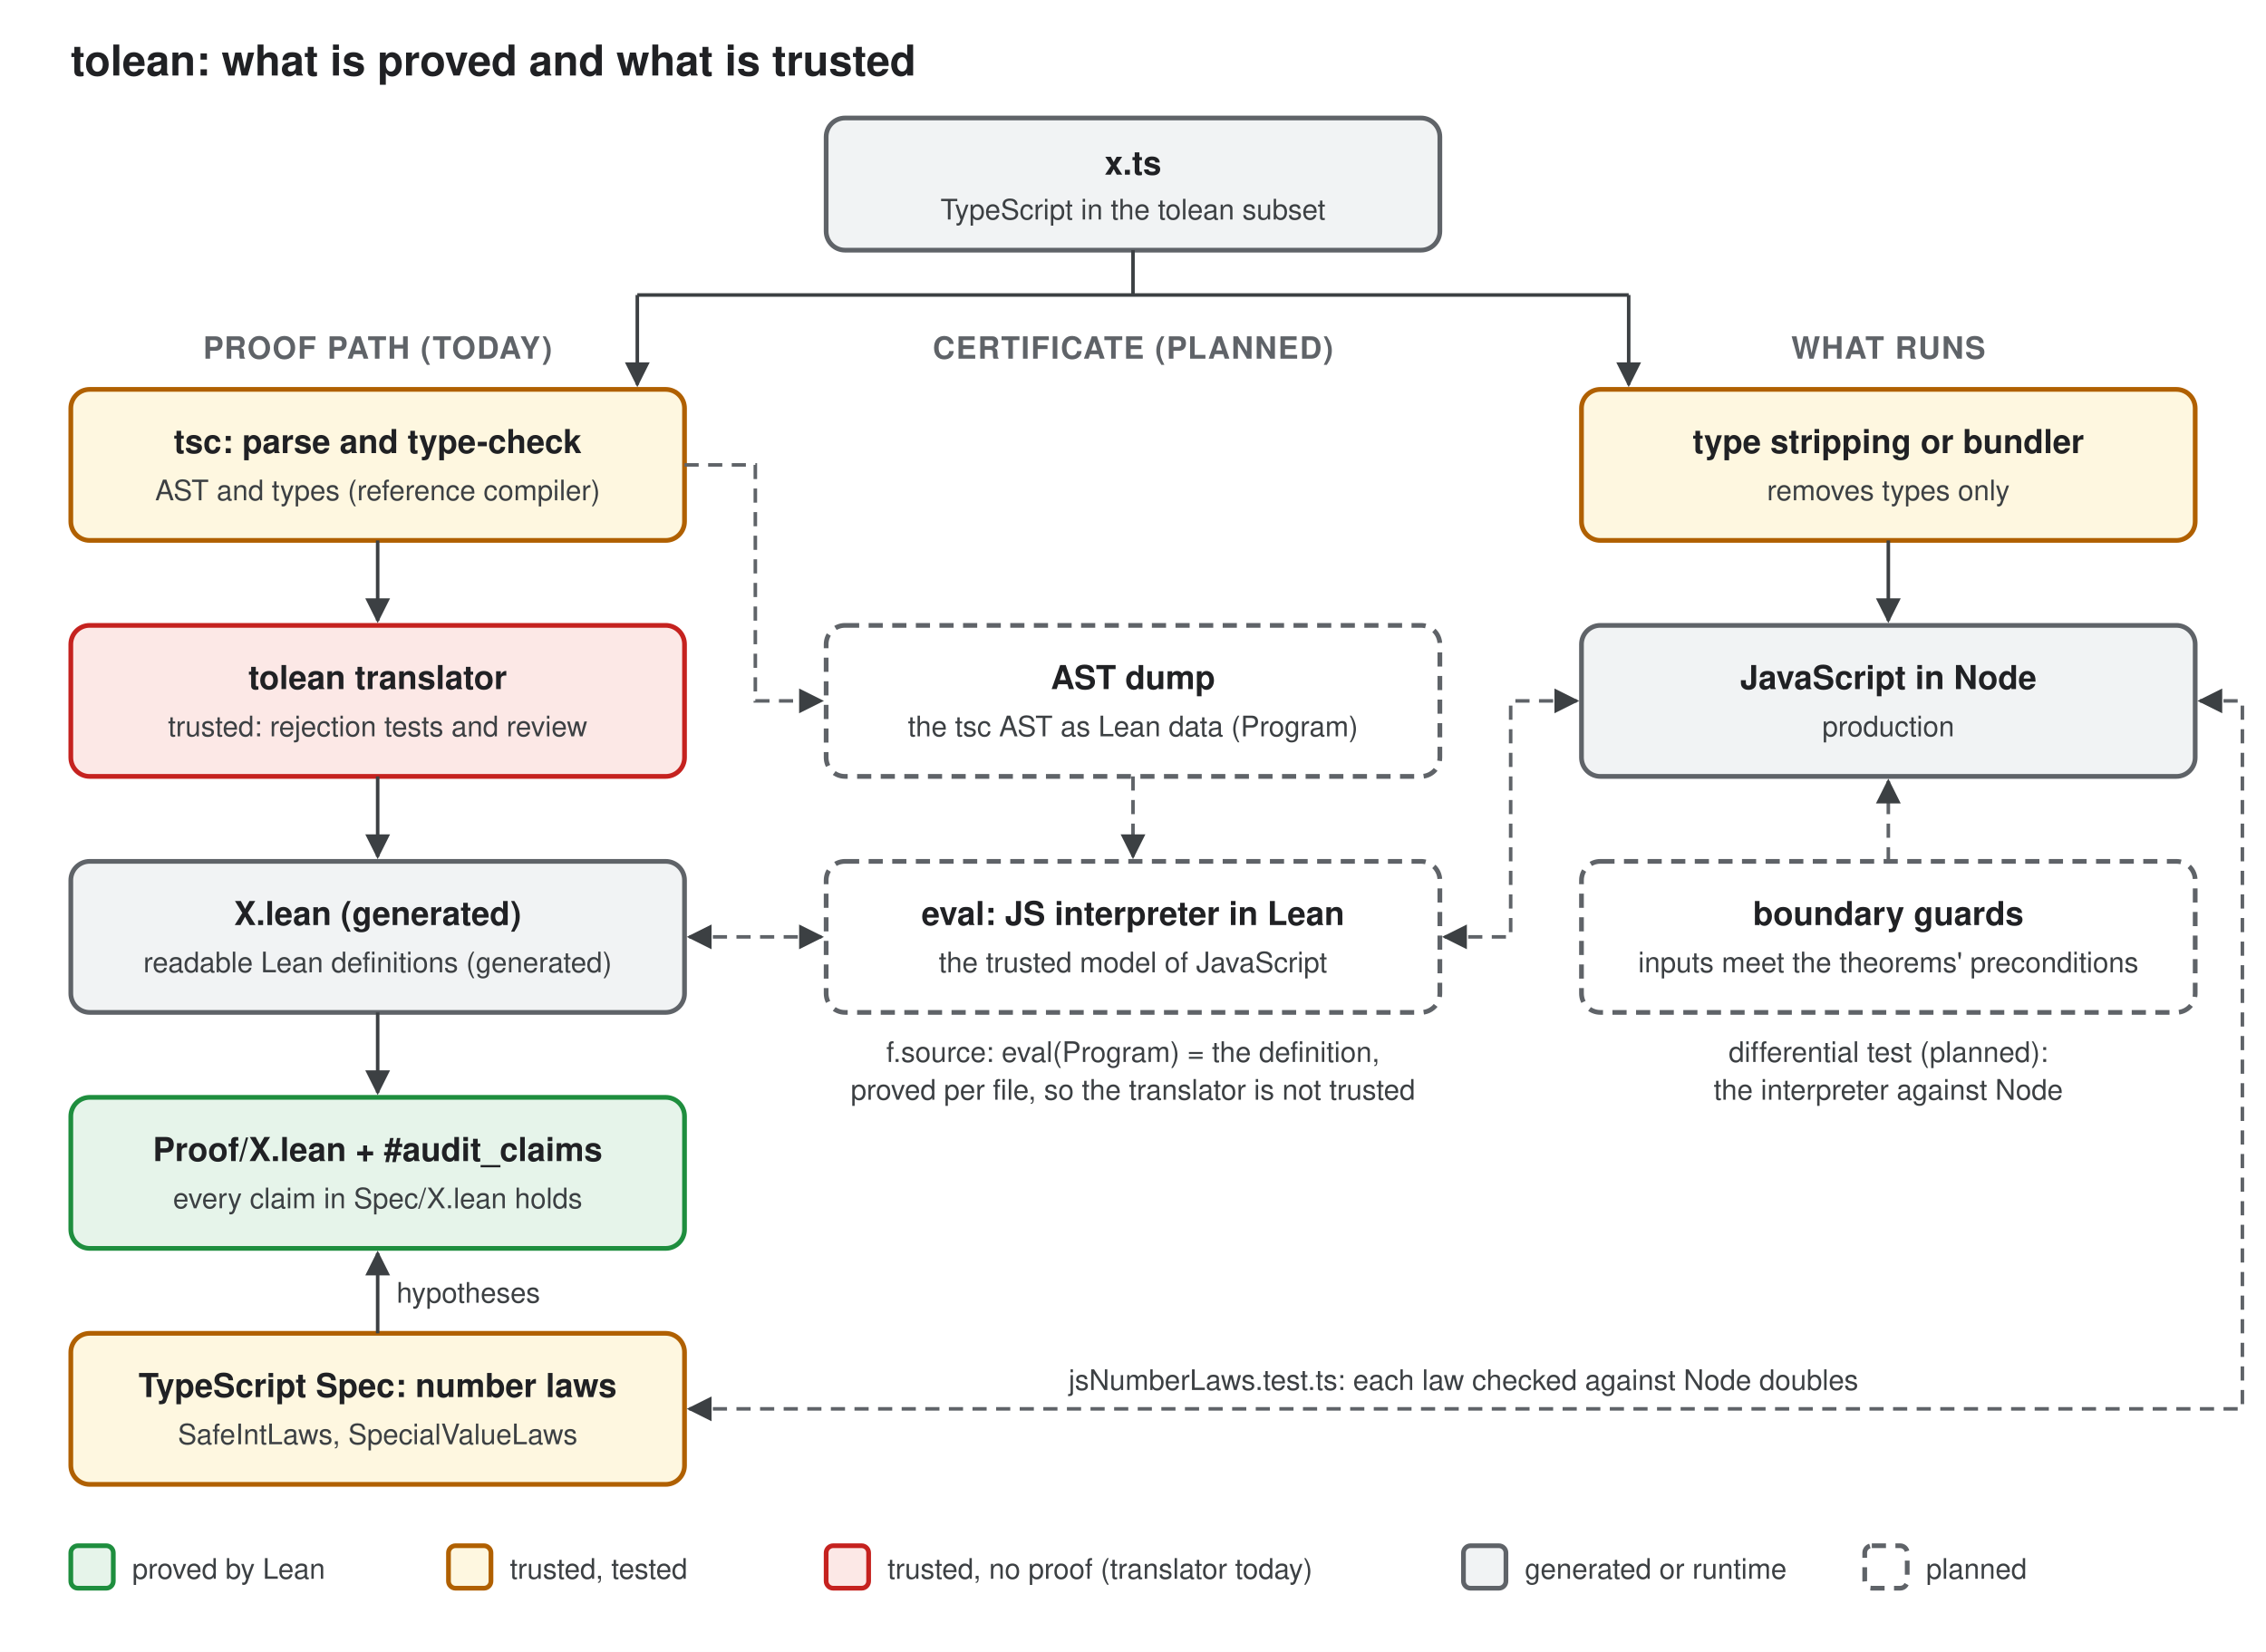
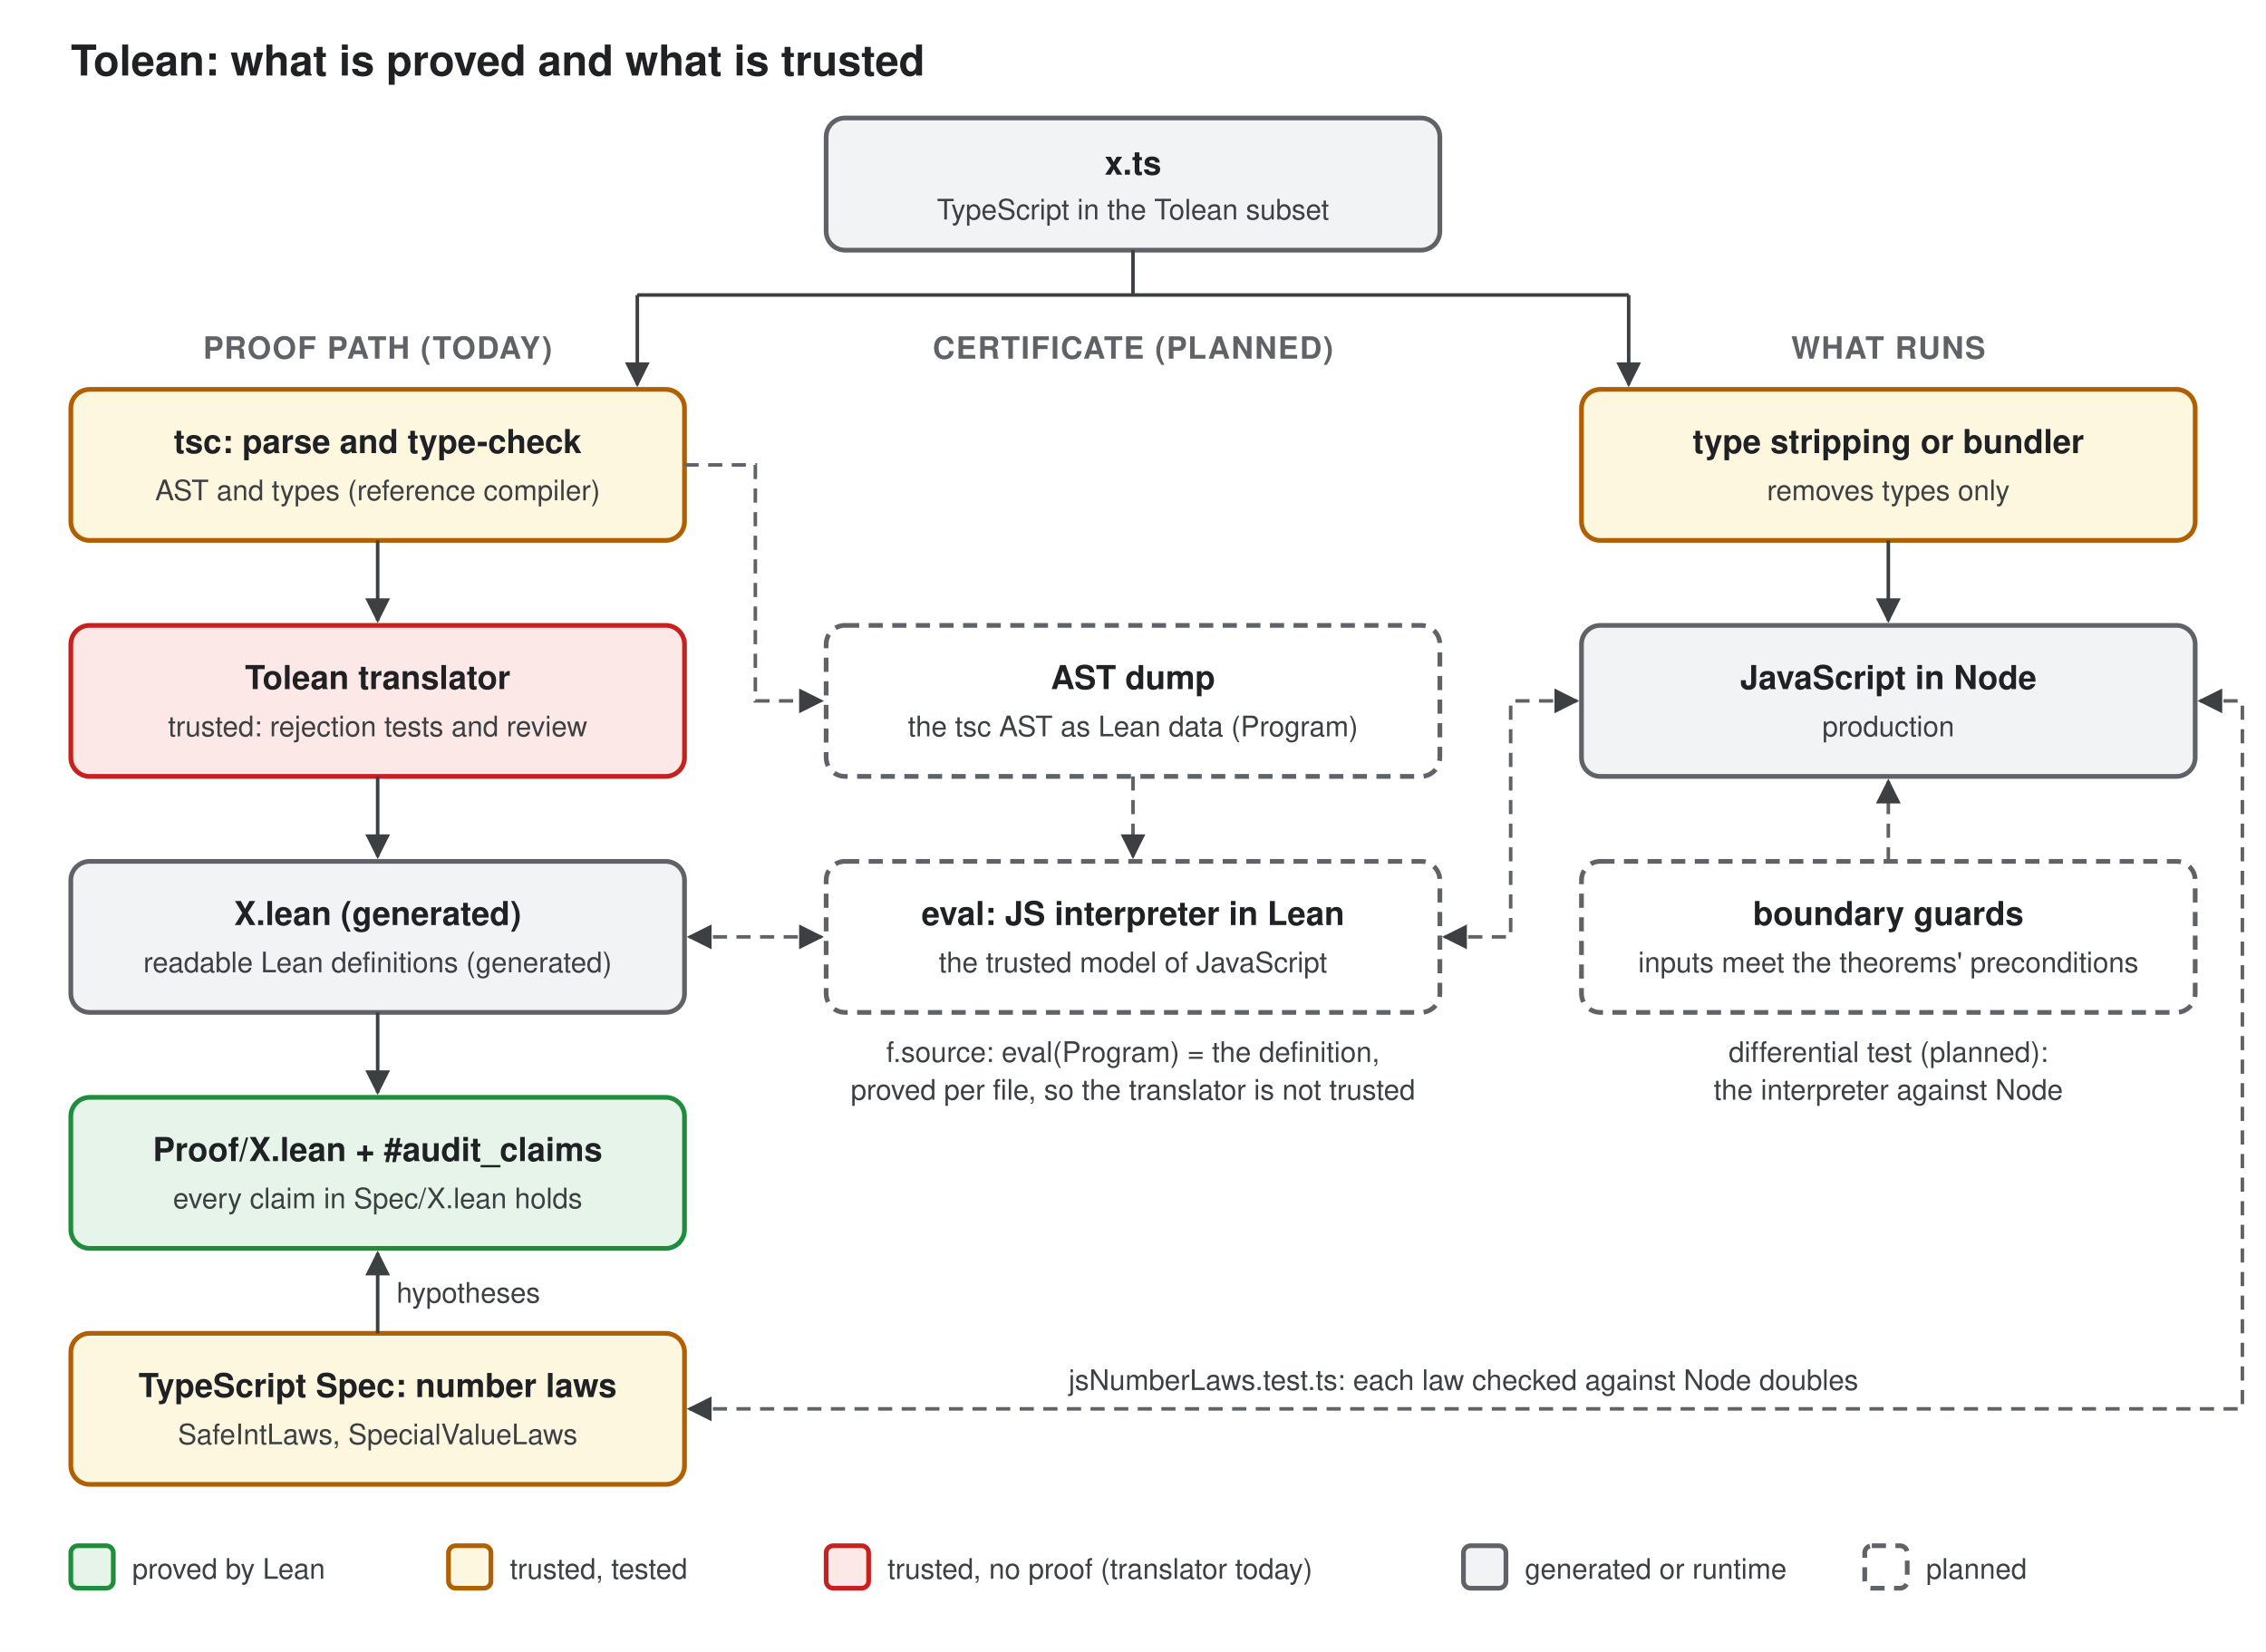
<svg xmlns="http://www.w3.org/2000/svg" width="960" height="700" viewBox="0 0 960 700" font-family="system-ui, -apple-system, 'Segoe UI', Helvetica, Arial, sans-serif" role="img" aria-labelledby="title desc">
  <defs>
    <marker id="arrow" viewBox="0 0 10 10" refX="9" refY="5" markerWidth="7" markerHeight="7" orient="auto-start-reverse">
      <path d="M0,0 L10,5 L0,10 z" fill="#3c4043" />
    </marker>
    <style>
      .title { font-size: 18px; font-weight: 700; fill: #202124; }
      .head { font-size: 13px; font-weight: 700; fill: #5f6368; letter-spacing: 0.04em; }
      .name { font-size: 14px; font-weight: 700; fill: #202124; }
      .sub { font-size: 12px; fill: #3c4043; }
      .note { font-size: 12px; fill: #3c4043; }
      .line { stroke: #3c4043; stroke-width: 1.5; fill: none; }
      .dash { stroke: #5f6368; stroke-width: 1.5; fill: none; stroke-dasharray: 6 4; }
      .proved { fill: #e6f4ea; stroke: #1e8e3e; stroke-width: 2; }
      .tested { fill: #fef7e0; stroke: #b06000; stroke-width: 2; }
      .untested { fill: #fce8e6; stroke: #c5221f; stroke-width: 2; }
      .generated { fill: #f1f3f4; stroke: #5f6368; stroke-width: 2; }
      .planned { fill: #ffffff; stroke: #5f6368; stroke-width: 2; stroke-dasharray: 6 4; }
    </style>
  </defs>
  <rect width="960" height="700" fill="#ffffff" />
-   <text x="30" y="32" class="title">tolean: what is proved and what is trusted</text>
+   <text x="30" y="32" class="title">Tolean: what is proved and what is trusted</text>
  <rect x="350" y="50" width="260" height="56" rx="8" class="generated" />
  <text x="480" y="74" text-anchor="middle" class="name">x.ts</text>
-   <text x="480" y="93" text-anchor="middle" class="sub">TypeScript in the tolean subset</text>
+   <text x="480" y="93" text-anchor="middle" class="sub">TypeScript in the Tolean subset</text>
  <path d="M480,106 V125" class="line" />
  <path d="M270,125 H690" class="line" />
  <path d="M270,125 V163" class="line" marker-end="url(#arrow)" />
  <path d="M690,125 V163" class="line" marker-end="url(#arrow)" />
  <text x="160" y="152" text-anchor="middle" class="head">PROOF PATH (TODAY)</text>
  <text x="480" y="152" text-anchor="middle" class="head">CERTIFICATE (PLANNED)</text>
  <text x="800" y="152" text-anchor="middle" class="head">WHAT RUNS</text>
  <rect x="30" y="165" width="260" height="64" rx="8" class="tested" />
  <text x="160" y="192" text-anchor="middle" class="name">tsc: parse and type-check</text>
  <text x="160" y="212" text-anchor="middle" class="sub">AST and types (reference compiler)</text>
  <path d="M160,229 V263" class="line" marker-end="url(#arrow)" />
  <rect x="30" y="265" width="260" height="64" rx="8" class="untested" />
-   <text x="160" y="292" text-anchor="middle" class="name">tolean translator</text>
+   <text x="160" y="292" text-anchor="middle" class="name">Tolean translator</text>
  <text x="160" y="312" text-anchor="middle" class="sub">trusted: rejection tests and review</text>
  <path d="M160,329 V363" class="line" marker-end="url(#arrow)" />
  <rect x="30" y="365" width="260" height="64" rx="8" class="generated" />
  <text x="160" y="392" text-anchor="middle" class="name">X.lean (generated)</text>
  <text x="160" y="412" text-anchor="middle" class="sub">readable Lean definitions (generated)</text>
  <path d="M160,429 V463" class="line" marker-end="url(#arrow)" />
  <rect x="30" y="465" width="260" height="64" rx="8" class="proved" />
  <text x="160" y="492" text-anchor="middle" class="name">Proof/X.lean + #audit_claims</text>
  <text x="160" y="512" text-anchor="middle" class="sub">every claim in Spec/X.lean holds</text>
  <rect x="30" y="565" width="260" height="64" rx="8" class="tested" />
  <text x="160" y="592" text-anchor="middle" class="name">TypeScript Spec: number laws</text>
  <text x="160" y="612" text-anchor="middle" class="sub">SafeIntLaws, SpecialValueLaws</text>
  <path d="M160,565 V531" class="line" marker-end="url(#arrow)" />
  <text x="168" y="552" class="note">hypotheses</text>
  <path d="M290,197 H320 V297 H348" class="dash" marker-end="url(#arrow)" />
  <rect x="350" y="265" width="260" height="64" rx="8" class="planned" />
  <text x="480" y="292" text-anchor="middle" class="name">AST dump</text>
  <text x="480" y="312" text-anchor="middle" class="sub">the tsc AST as Lean data (Program)</text>
  <path d="M480,329 V363" class="dash" marker-end="url(#arrow)" />
  <rect x="350" y="365" width="260" height="64" rx="8" class="planned" />
  <text x="480" y="392" text-anchor="middle" class="name">eval: JS interpreter in Lean</text>
  <text x="480" y="412" text-anchor="middle" class="sub">the trusted model of JavaScript</text>
  <path d="M292,397 H348" class="dash" marker-start="url(#arrow)" marker-end="url(#arrow)" />
  <text x="480" y="450" text-anchor="middle" class="note">f.source: eval(Program) = the definition,</text>
  <text x="480" y="466" text-anchor="middle" class="note">proved per file, so the translator is not trusted</text>
  <rect x="670" y="165" width="260" height="64" rx="8" class="tested" />
  <text x="800" y="192" text-anchor="middle" class="name">type stripping or bundler</text>
  <text x="800" y="212" text-anchor="middle" class="sub">removes types only</text>
  <path d="M800,229 V263" class="line" marker-end="url(#arrow)" />
  <rect x="670" y="265" width="260" height="64" rx="8" class="generated" />
  <text x="800" y="292" text-anchor="middle" class="name">JavaScript in Node</text>
  <text x="800" y="312" text-anchor="middle" class="sub">production</text>
  <rect x="670" y="365" width="260" height="64" rx="8" class="planned" />
  <text x="800" y="392" text-anchor="middle" class="name">boundary guards</text>
  <text x="800" y="412" text-anchor="middle" class="sub">inputs meet the theorems' preconditions</text>
  <path d="M800,365 V331" class="dash" marker-end="url(#arrow)" />
  <path d="M668,297 H640 V397 H612" class="dash" marker-start="url(#arrow)" marker-end="url(#arrow)" />
  <text x="800" y="450" text-anchor="middle" class="note">differential test (planned):</text>
  <text x="800" y="466" text-anchor="middle" class="note">the interpreter against Node</text>
  <path d="M292,597 H950 V297 H932" class="dash" marker-start="url(#arrow)" marker-end="url(#arrow)" />
  <text x="620" y="589" text-anchor="middle" class="note">jsNumberLaws.test.ts: each law checked against Node doubles</text>
  <rect x="30" y="655" width="18" height="18" rx="3" class="proved" />
  <text x="56" y="669" class="sub">proved by Lean</text>
  <rect x="190" y="655" width="18" height="18" rx="3" class="tested" />
  <text x="216" y="669" class="sub">trusted, tested</text>
  <rect x="350" y="655" width="18" height="18" rx="3" class="untested" />
  <text x="376" y="669" class="sub">trusted, no proof (translator today)</text>
  <rect x="620" y="655" width="18" height="18" rx="3" class="generated" />
  <text x="646" y="669" class="sub">generated or runtime</text>
  <rect x="790" y="655" width="18" height="18" rx="3" class="planned" />
  <text x="816" y="669" class="sub">planned</text>
</svg>
